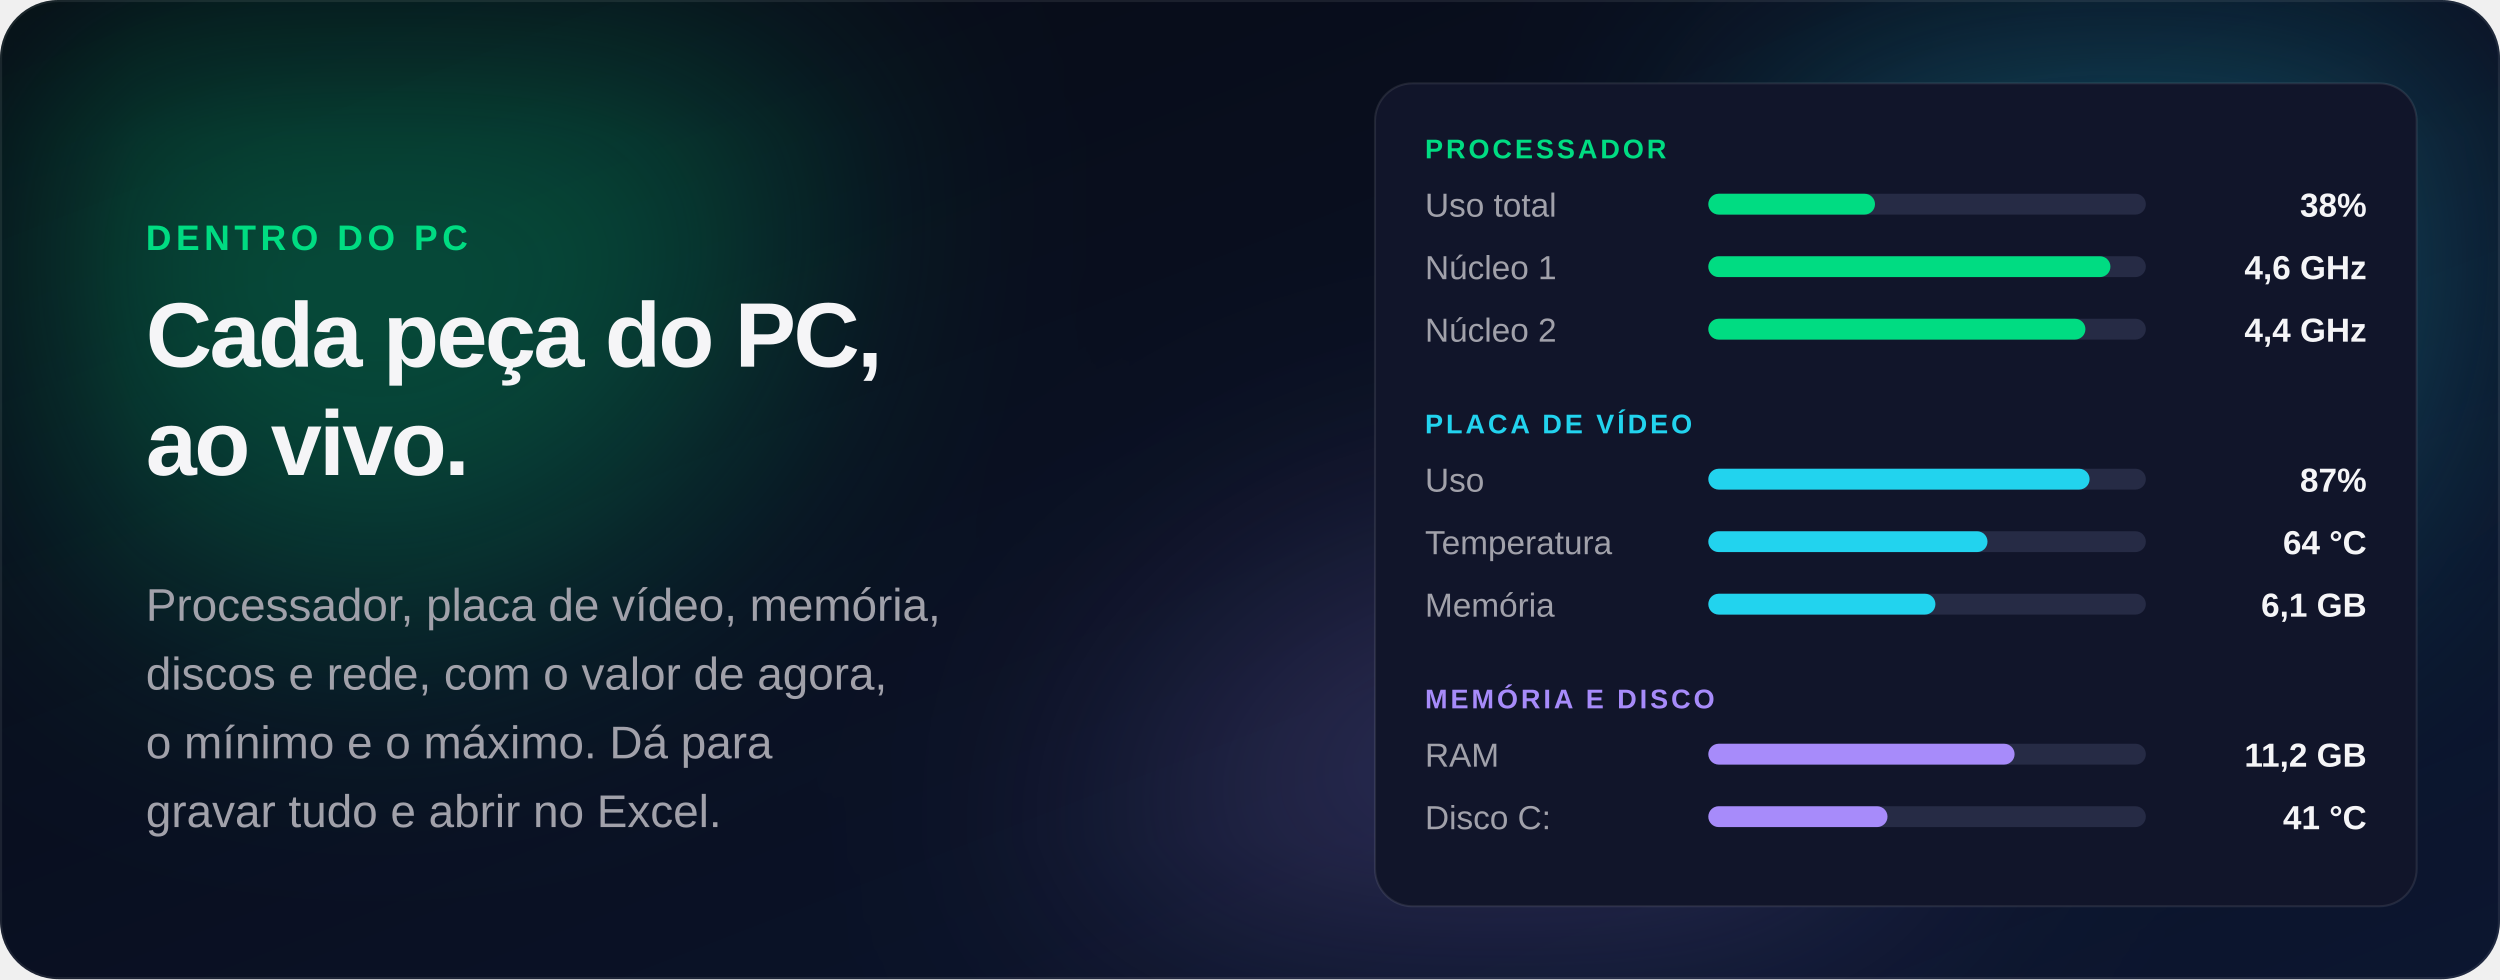
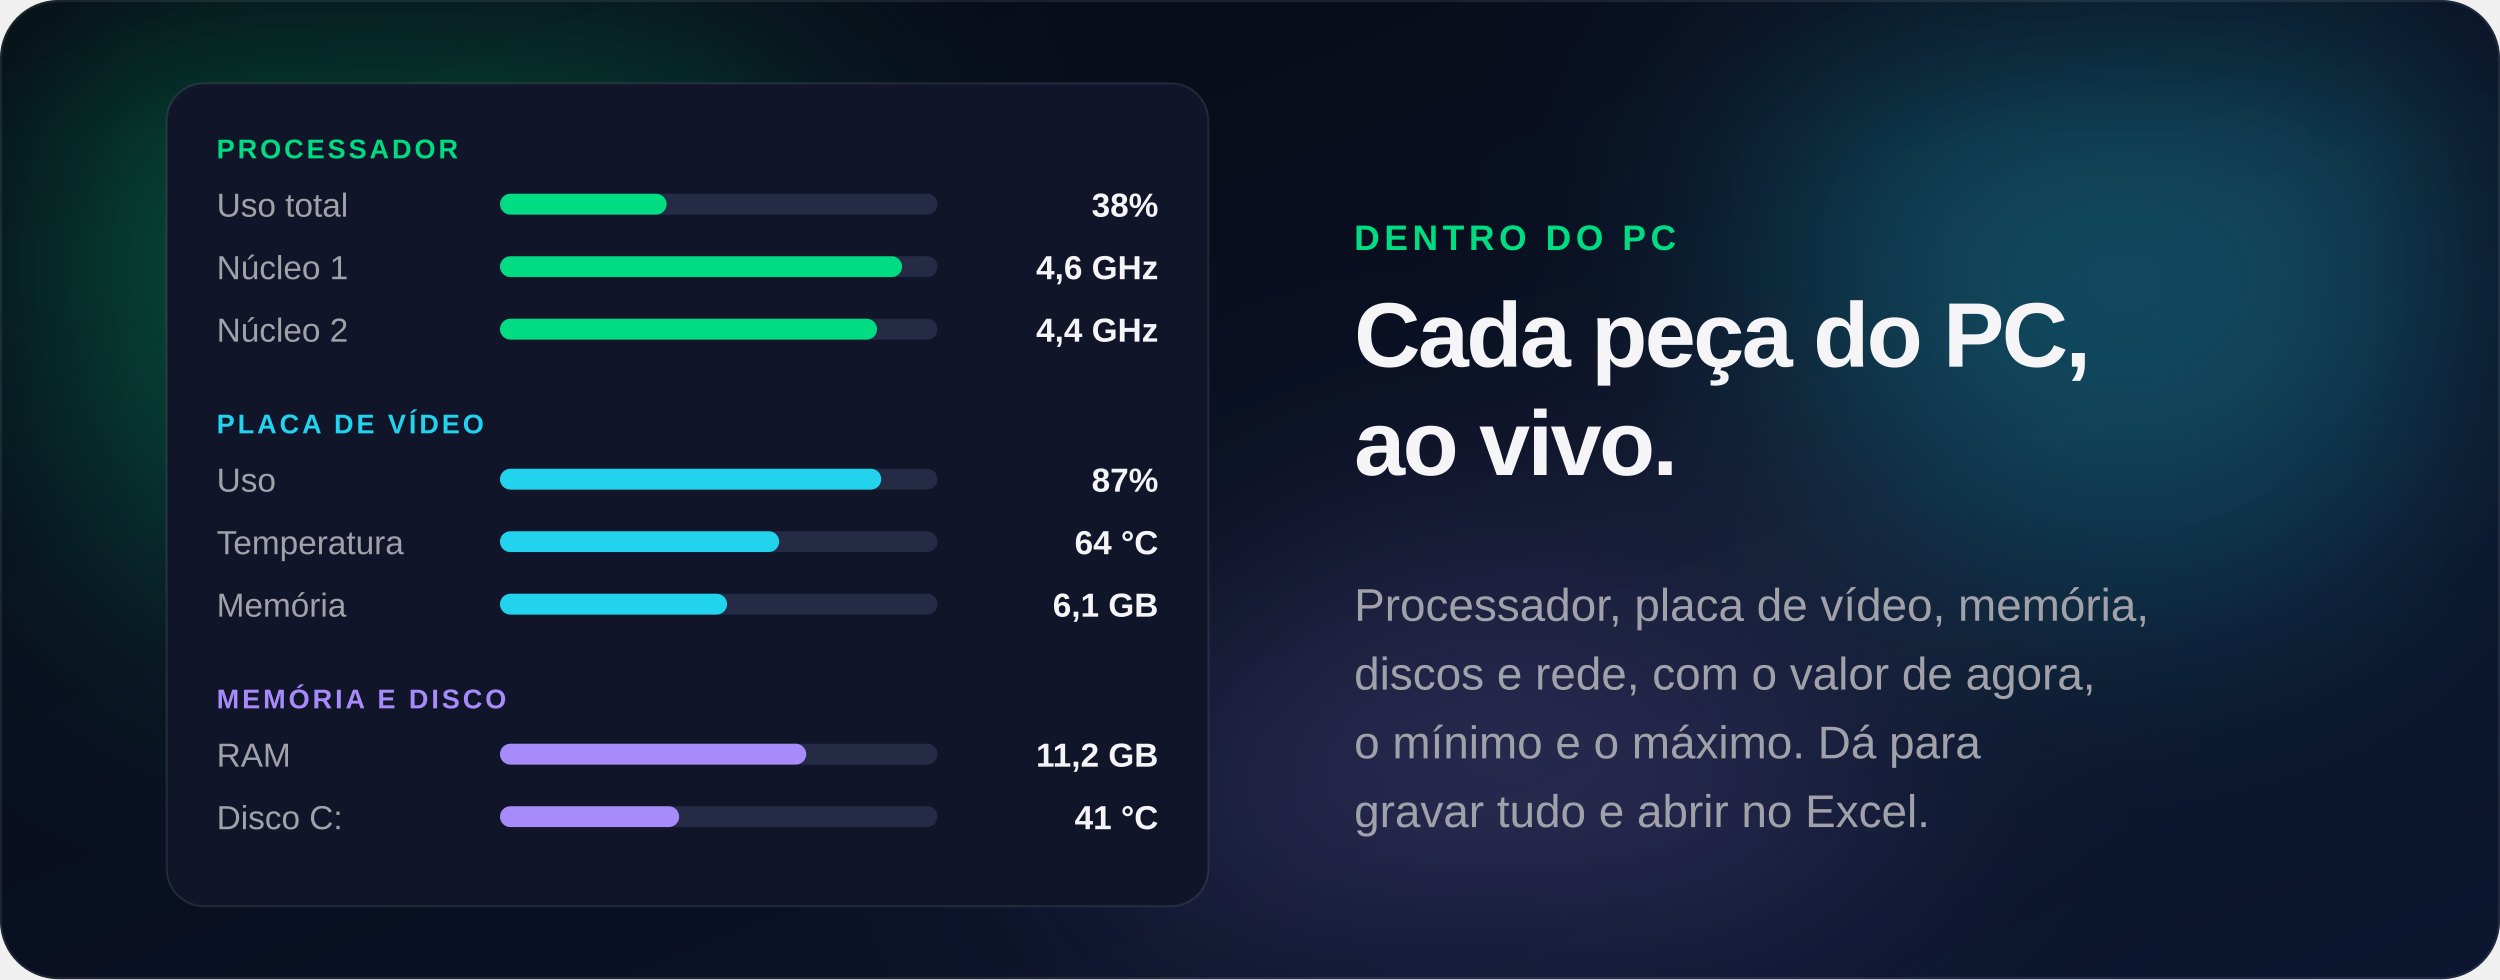
<svg xmlns="http://www.w3.org/2000/svg" width="1200" height="470" viewBox="0 0 1200 470">
  <style>
    text { font-family: 'Segoe UI Variable Display','Segoe UI',-apple-system,BlinkMacSystemFont,'Helvetica Neue',Arial,sans-serif; }
    .a { transform-box: fill-box; transform-origin: center; }
    @keyframes deriva1 { 50% { transform: translate(60px, -30px) scale(1.12); } }
    @keyframes deriva2 { 50% { transform: translate(-70px, 40px) scale(.92); } }
    @keyframes deriva3 { 50% { transform: translate(40px, 50px) scale(1.08); } }
    .b1 { animation: deriva1 18s ease-in-out infinite; }
    .b2 { animation: deriva2 22s ease-in-out infinite; }
    .b3 { animation: deriva3 26s ease-in-out infinite; }
    
@keyframes barra { 0%, 100% { transform: scaleX(1); } 30% { transform: scaleX(.78); } 60% { transform: scaleX(.92); } 80% { transform: scaleX(.7); } }
.barra { transform-box: fill-box; transform-origin: left center; animation: barra 3s ease-in-out infinite; }
@media (prefers-reduced-motion: reduce) { * { animation: none !important; }  }</style>
  <defs>
    <linearGradient id="f1200x470" x1="0" y1="0" x2="1" y2="1">
      <stop offset="0" stop-color="#070a14" />
      <stop offset="1" stop-color="#0c1630" />
    </linearGradient>
    <filter id="nevf1200x470" x="-50%" y="-50%" width="200%" height="200%">
      <feGaussianBlur stdDeviation="70" />
    </filter>
    <clipPath id="cf1200x470">
      <rect width="1200" height="470" rx="28" />
    </clipPath>
  </defs>
  <g clip-path="url(#cf1200x470)">
    <rect width="1200" height="470" fill="url(#f1200x470)" />
    <g filter="url(#nevf1200x470)" opacity="0.3">
      <circle class="a b1" cx="180.0" cy="94.0" r="197.4" fill="#00DC82" />
      <circle class="a b2" cx="1020.0" cy="117.5" r="169.2" fill="#22d3ee" />
      <circle class="a b3" cx="720.0" cy="446.5" r="188.0" fill="#a78bfa" opacity=".7" />
    </g>
    <rect width="1200" height="470" rx="28" fill="none" stroke="#ffffff" stroke-opacity=".08" stroke-width="2" />
  </g>
-   <text x="70" y="120" font-size="17" font-weight="700" letter-spacing="2.2" fill="#00DC82">DENTRO DO PC</text>
-   <text x="70" y="176" font-size="44" font-weight="700" letter-spacing="-1.2" fill="#f5f5f7">Cada peça do PC,</text>
-   <text x="70" y="228" font-size="44" font-weight="700" letter-spacing="-1.2" fill="#f5f5f7">ao vivo.</text>
-   <text x="70" y="298" font-size="22" fill="#a1a1aa">Processador, placa de vídeo, memória,</text>
-   <text x="70" y="331" font-size="22" fill="#a1a1aa">discos e rede, com o valor de agora,</text>
-   <text x="70" y="364" font-size="22" fill="#a1a1aa">o mínimo e o máximo. Dá para</text>
-   <text x="70" y="397" font-size="22" fill="#a1a1aa">gravar tudo e abrir no Excel.</text>
-   <rect x="660" y="40" width="500" height="395" rx="18" fill="#11152a" stroke="#ffffff" stroke-opacity=".09" />
-   <text x="684" y="76" font-size="13" font-weight="700" letter-spacing="1.4" fill="#00DC82">PROCESSADOR</text>
-   <text x="684" y="104" font-size="16" fill="#a1a1aa">Uso total</text>
-   <rect x="820" y="93" width="210" height="10" rx="5" fill="#262b45" />
-   <rect class="barra" style="animation-duration: 3.2s; animation-delay: 0.0s" x="820" y="93" width="80" height="10" rx="5" fill="#00DC82" />
-   <text x="1136" y="104" text-anchor="end" font-size="16" font-weight="600" fill="#f5f5f7">38%</text>
-   <text x="684" y="134" font-size="16" fill="#a1a1aa">Núcleo 1</text>
-   <rect x="820" y="123" width="210" height="10" rx="5" fill="#262b45" />
-   <rect class="barra" style="animation-duration: 4.1s; animation-delay: -0.7s" x="820" y="123" width="193" height="10" rx="5" fill="#00DC82" />
-   <text x="1136" y="134" text-anchor="end" font-size="16" font-weight="600" fill="#f5f5f7">4,6 GHz</text>
-   <text x="684" y="164" font-size="16" fill="#a1a1aa">Núcleo 2</text>
-   <rect x="820" y="153" width="210" height="10" rx="5" fill="#262b45" />
-   <rect class="barra" style="animation-duration: 2.7s; animation-delay: -1.4s" x="820" y="153" width="181" height="10" rx="5" fill="#00DC82" />
-   <text x="1136" y="164" text-anchor="end" font-size="16" font-weight="600" fill="#f5f5f7">4,4 GHz</text>
-   <text x="684" y="208" font-size="13" font-weight="700" letter-spacing="1.4" fill="#22d3ee">PLACA DE VÍDEO</text>
-   <text x="684" y="236" font-size="16" fill="#a1a1aa">Uso</text>
-   <rect x="820" y="225" width="210" height="10" rx="5" fill="#262b45" />
-   <rect class="barra" style="animation-duration: 3.7s; animation-delay: -2.1s" x="820" y="225" width="183" height="10" rx="5" fill="#22d3ee" />
-   <text x="1136" y="236" text-anchor="end" font-size="16" font-weight="600" fill="#f5f5f7">87%</text>
-   <text x="684" y="266" font-size="16" fill="#a1a1aa">Temperatura</text>
-   <rect x="820" y="255" width="210" height="10" rx="5" fill="#262b45" />
-   <rect class="barra" style="animation-duration: 3.2s; animation-delay: -2.8s" x="820" y="255" width="134" height="10" rx="5" fill="#22d3ee" />
-   <text x="1136" y="266" text-anchor="end" font-size="16" font-weight="600" fill="#f5f5f7">64 °C</text>
-   <text x="684" y="296" font-size="16" fill="#a1a1aa">Memória</text>
-   <rect x="820" y="285" width="210" height="10" rx="5" fill="#262b45" />
-   <rect class="barra" style="animation-duration: 4.1s; animation-delay: -3.5s" x="820" y="285" width="109" height="10" rx="5" fill="#22d3ee" />
-   <text x="1136" y="296" text-anchor="end" font-size="16" font-weight="600" fill="#f5f5f7">6,1 GB</text>
-   <text x="684" y="340" font-size="13" font-weight="700" letter-spacing="1.4" fill="#a78bfa">MEMÓRIA E DISCO</text>
-   <text x="684" y="368" font-size="16" fill="#a1a1aa">RAM</text>
-   <rect x="820" y="357" width="210" height="10" rx="5" fill="#262b45" />
-   <rect class="barra" style="animation-duration: 2.7s; animation-delay: -4.2s" x="820" y="357" width="147" height="10" rx="5" fill="#a78bfa" />
-   <text x="1136" y="368" text-anchor="end" font-size="16" font-weight="600" fill="#f5f5f7">11,2 GB</text>
-   <text x="684" y="398" font-size="16" fill="#a1a1aa">Disco C:</text>
-   <rect x="820" y="387" width="210" height="10" rx="5" fill="#262b45" />
-   <rect class="barra" style="animation-duration: 3.7s; animation-delay: -4.9s" x="820" y="387" width="86" height="10" rx="5" fill="#a78bfa" />
-   <text x="1136" y="398" text-anchor="end" font-size="16" font-weight="600" fill="#f5f5f7">41 °C</text>
+   <text x="650" y="120" font-size="17" font-weight="700" letter-spacing="2.2" fill="#00DC82">DENTRO DO PC</text>
+   <text x="650" y="176" font-size="44" font-weight="700" letter-spacing="-1.2" fill="#f5f5f7">Cada peça do PC,</text>
+   <text x="650" y="228" font-size="44" font-weight="700" letter-spacing="-1.2" fill="#f5f5f7">ao vivo.</text>
+   <text x="650" y="298" font-size="22" fill="#a1a1aa">Processador, placa de vídeo, memória,</text>
+   <text x="650" y="331" font-size="22" fill="#a1a1aa">discos e rede, com o valor de agora,</text>
+   <text x="650" y="364" font-size="22" fill="#a1a1aa">o mínimo e o máximo. Dá para</text>
+   <text x="650" y="397" font-size="22" fill="#a1a1aa">gravar tudo e abrir no Excel.</text>
+   <rect x="80" y="40" width="500" height="395" rx="18" fill="#11152a" stroke="#ffffff" stroke-opacity=".09" />
+   <text x="104" y="76" font-size="13" font-weight="700" letter-spacing="1.4" fill="#00DC82">PROCESSADOR</text>
+   <text x="104" y="104" font-size="16" fill="#a1a1aa">Uso total</text>
+   <rect x="240" y="93" width="210" height="10" rx="5" fill="#262b45" />
+   <rect class="barra" style="animation-duration: 3.2s; animation-delay: 0.0s" x="240" y="93" width="80" height="10" rx="5" fill="#00DC82" />
+   <text x="556" y="104" text-anchor="end" font-size="16" font-weight="600" fill="#f5f5f7">38%</text>
+   <text x="104" y="134" font-size="16" fill="#a1a1aa">Núcleo 1</text>
+   <rect x="240" y="123" width="210" height="10" rx="5" fill="#262b45" />
+   <rect class="barra" style="animation-duration: 4.1s; animation-delay: -0.7s" x="240" y="123" width="193" height="10" rx="5" fill="#00DC82" />
+   <text x="556" y="134" text-anchor="end" font-size="16" font-weight="600" fill="#f5f5f7">4,6 GHz</text>
+   <text x="104" y="164" font-size="16" fill="#a1a1aa">Núcleo 2</text>
+   <rect x="240" y="153" width="210" height="10" rx="5" fill="#262b45" />
+   <rect class="barra" style="animation-duration: 2.7s; animation-delay: -1.4s" x="240" y="153" width="181" height="10" rx="5" fill="#00DC82" />
+   <text x="556" y="164" text-anchor="end" font-size="16" font-weight="600" fill="#f5f5f7">4,4 GHz</text>
+   <text x="104" y="208" font-size="13" font-weight="700" letter-spacing="1.4" fill="#22d3ee">PLACA DE VÍDEO</text>
+   <text x="104" y="236" font-size="16" fill="#a1a1aa">Uso</text>
+   <rect x="240" y="225" width="210" height="10" rx="5" fill="#262b45" />
+   <rect class="barra" style="animation-duration: 3.7s; animation-delay: -2.1s" x="240" y="225" width="183" height="10" rx="5" fill="#22d3ee" />
+   <text x="556" y="236" text-anchor="end" font-size="16" font-weight="600" fill="#f5f5f7">87%</text>
+   <text x="104" y="266" font-size="16" fill="#a1a1aa">Temperatura</text>
+   <rect x="240" y="255" width="210" height="10" rx="5" fill="#262b45" />
+   <rect class="barra" style="animation-duration: 3.2s; animation-delay: -2.8s" x="240" y="255" width="134" height="10" rx="5" fill="#22d3ee" />
+   <text x="556" y="266" text-anchor="end" font-size="16" font-weight="600" fill="#f5f5f7">64 °C</text>
+   <text x="104" y="296" font-size="16" fill="#a1a1aa">Memória</text>
+   <rect x="240" y="285" width="210" height="10" rx="5" fill="#262b45" />
+   <rect class="barra" style="animation-duration: 4.1s; animation-delay: -3.5s" x="240" y="285" width="109" height="10" rx="5" fill="#22d3ee" />
+   <text x="556" y="296" text-anchor="end" font-size="16" font-weight="600" fill="#f5f5f7">6,1 GB</text>
+   <text x="104" y="340" font-size="13" font-weight="700" letter-spacing="1.4" fill="#a78bfa">MEMÓRIA E DISCO</text>
+   <text x="104" y="368" font-size="16" fill="#a1a1aa">RAM</text>
+   <rect x="240" y="357" width="210" height="10" rx="5" fill="#262b45" />
+   <rect class="barra" style="animation-duration: 2.7s; animation-delay: -4.2s" x="240" y="357" width="147" height="10" rx="5" fill="#a78bfa" />
+   <text x="556" y="368" text-anchor="end" font-size="16" font-weight="600" fill="#f5f5f7">11,2 GB</text>
+   <text x="104" y="398" font-size="16" fill="#a1a1aa">Disco C:</text>
+   <rect x="240" y="387" width="210" height="10" rx="5" fill="#262b45" />
+   <rect class="barra" style="animation-duration: 3.7s; animation-delay: -4.9s" x="240" y="387" width="86" height="10" rx="5" fill="#a78bfa" />
+   <text x="556" y="398" text-anchor="end" font-size="16" font-weight="600" fill="#f5f5f7">41 °C</text>
</svg>
